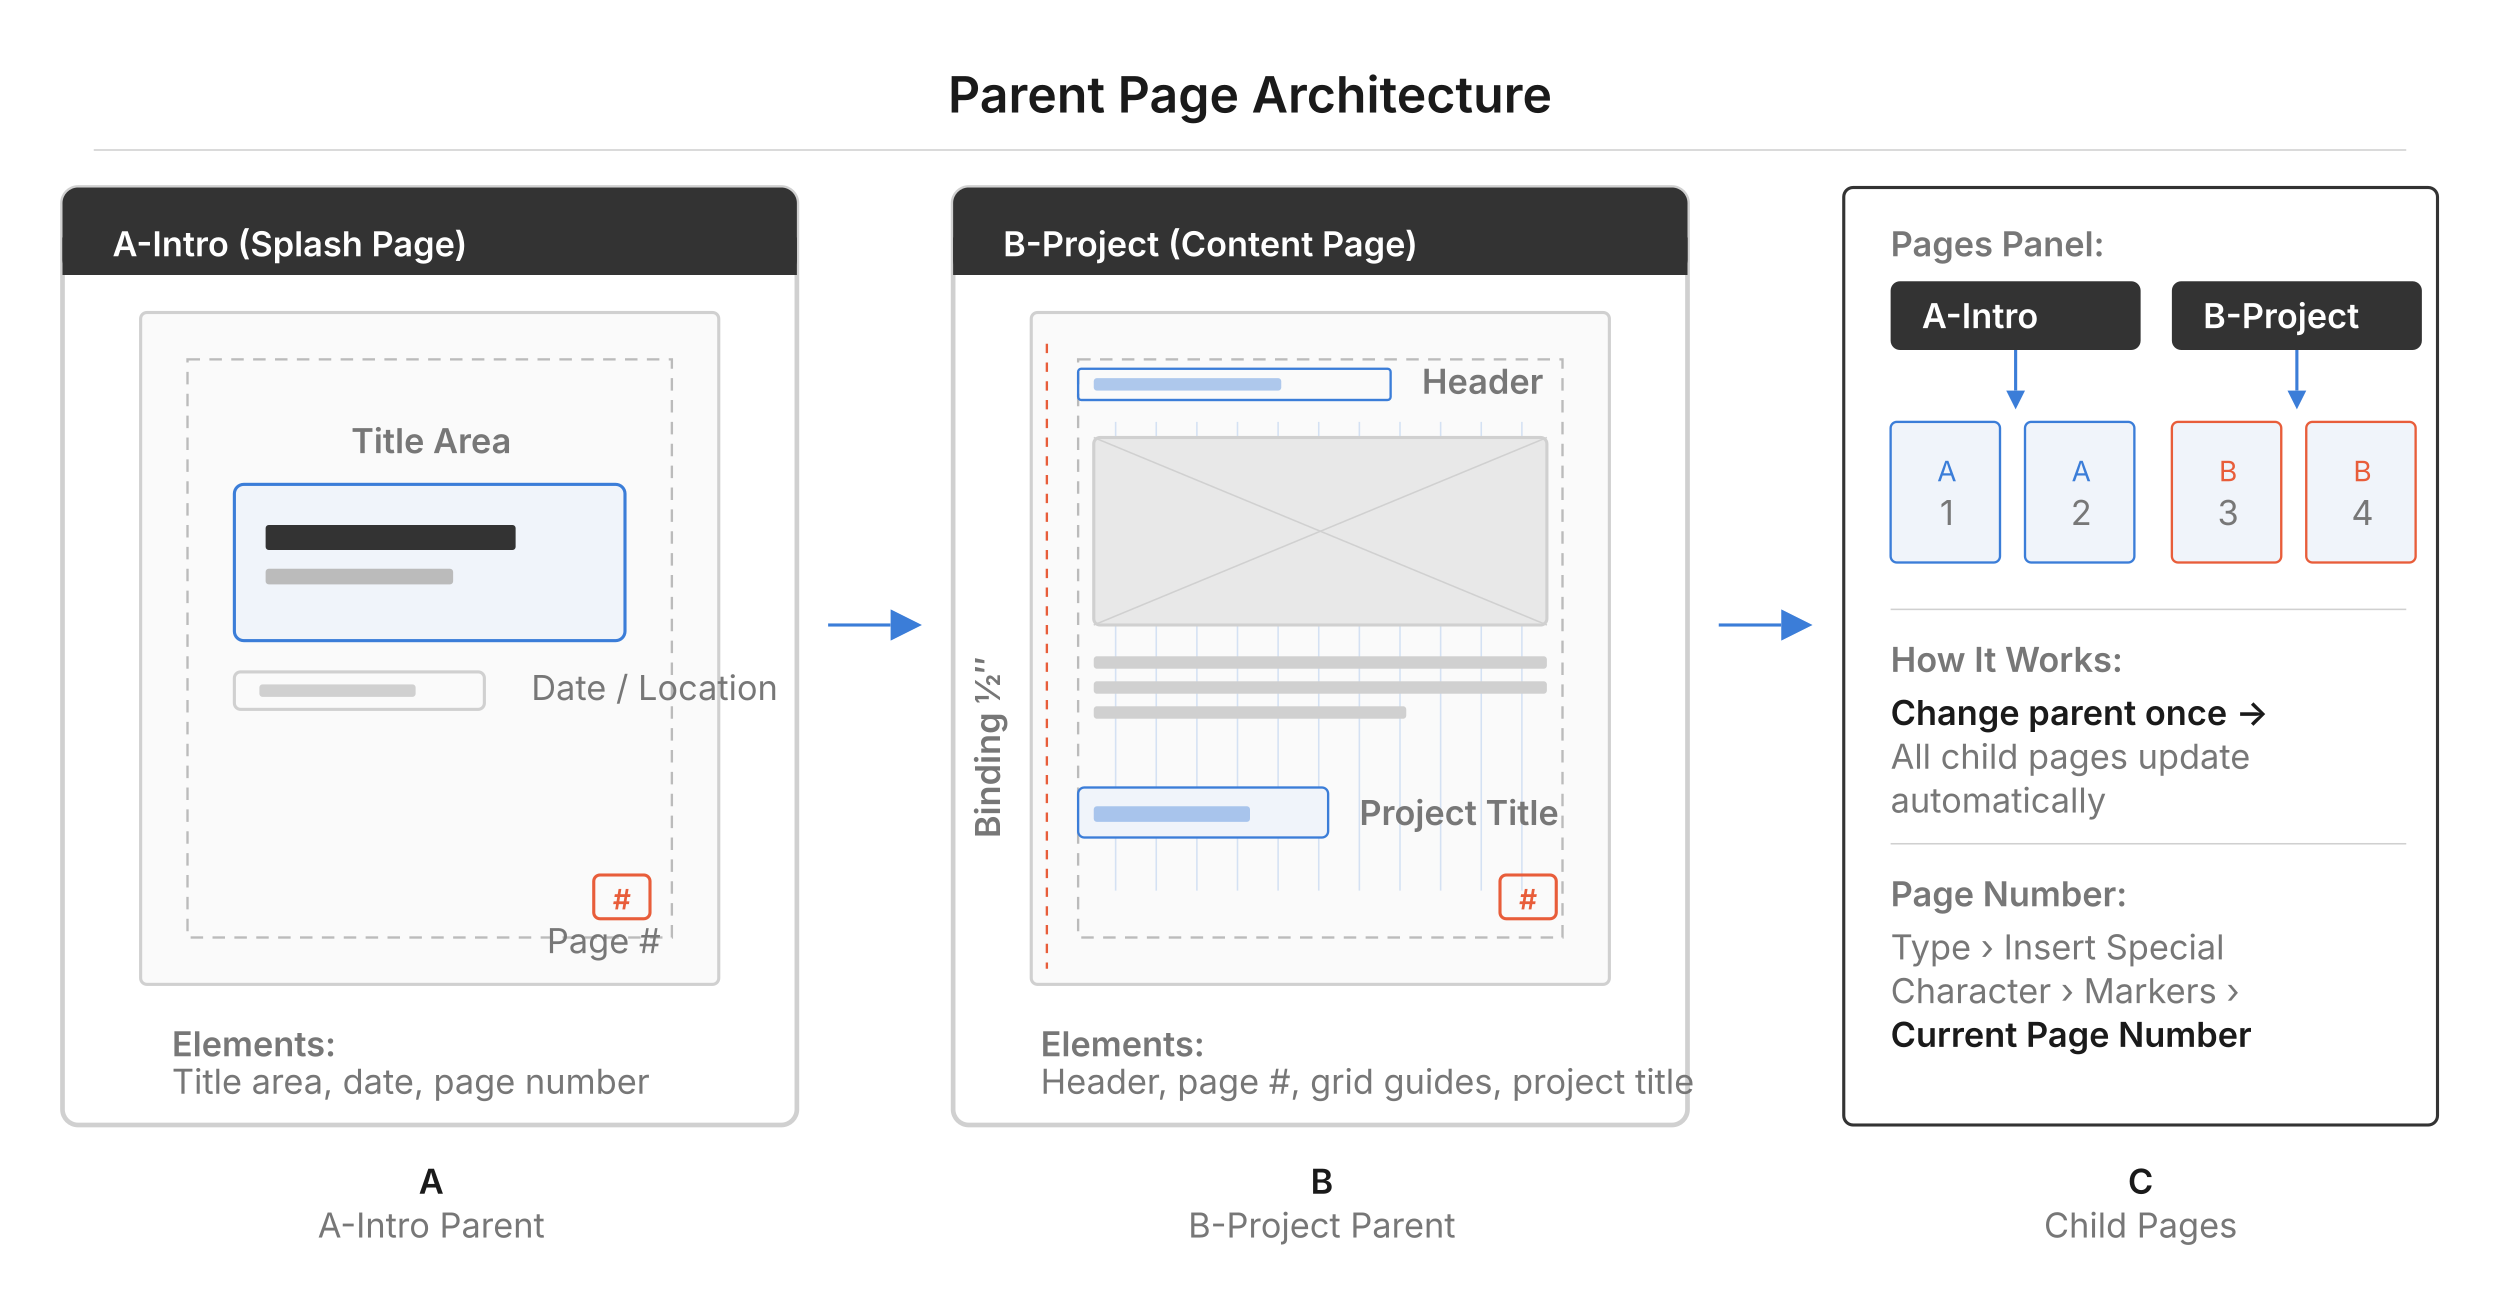
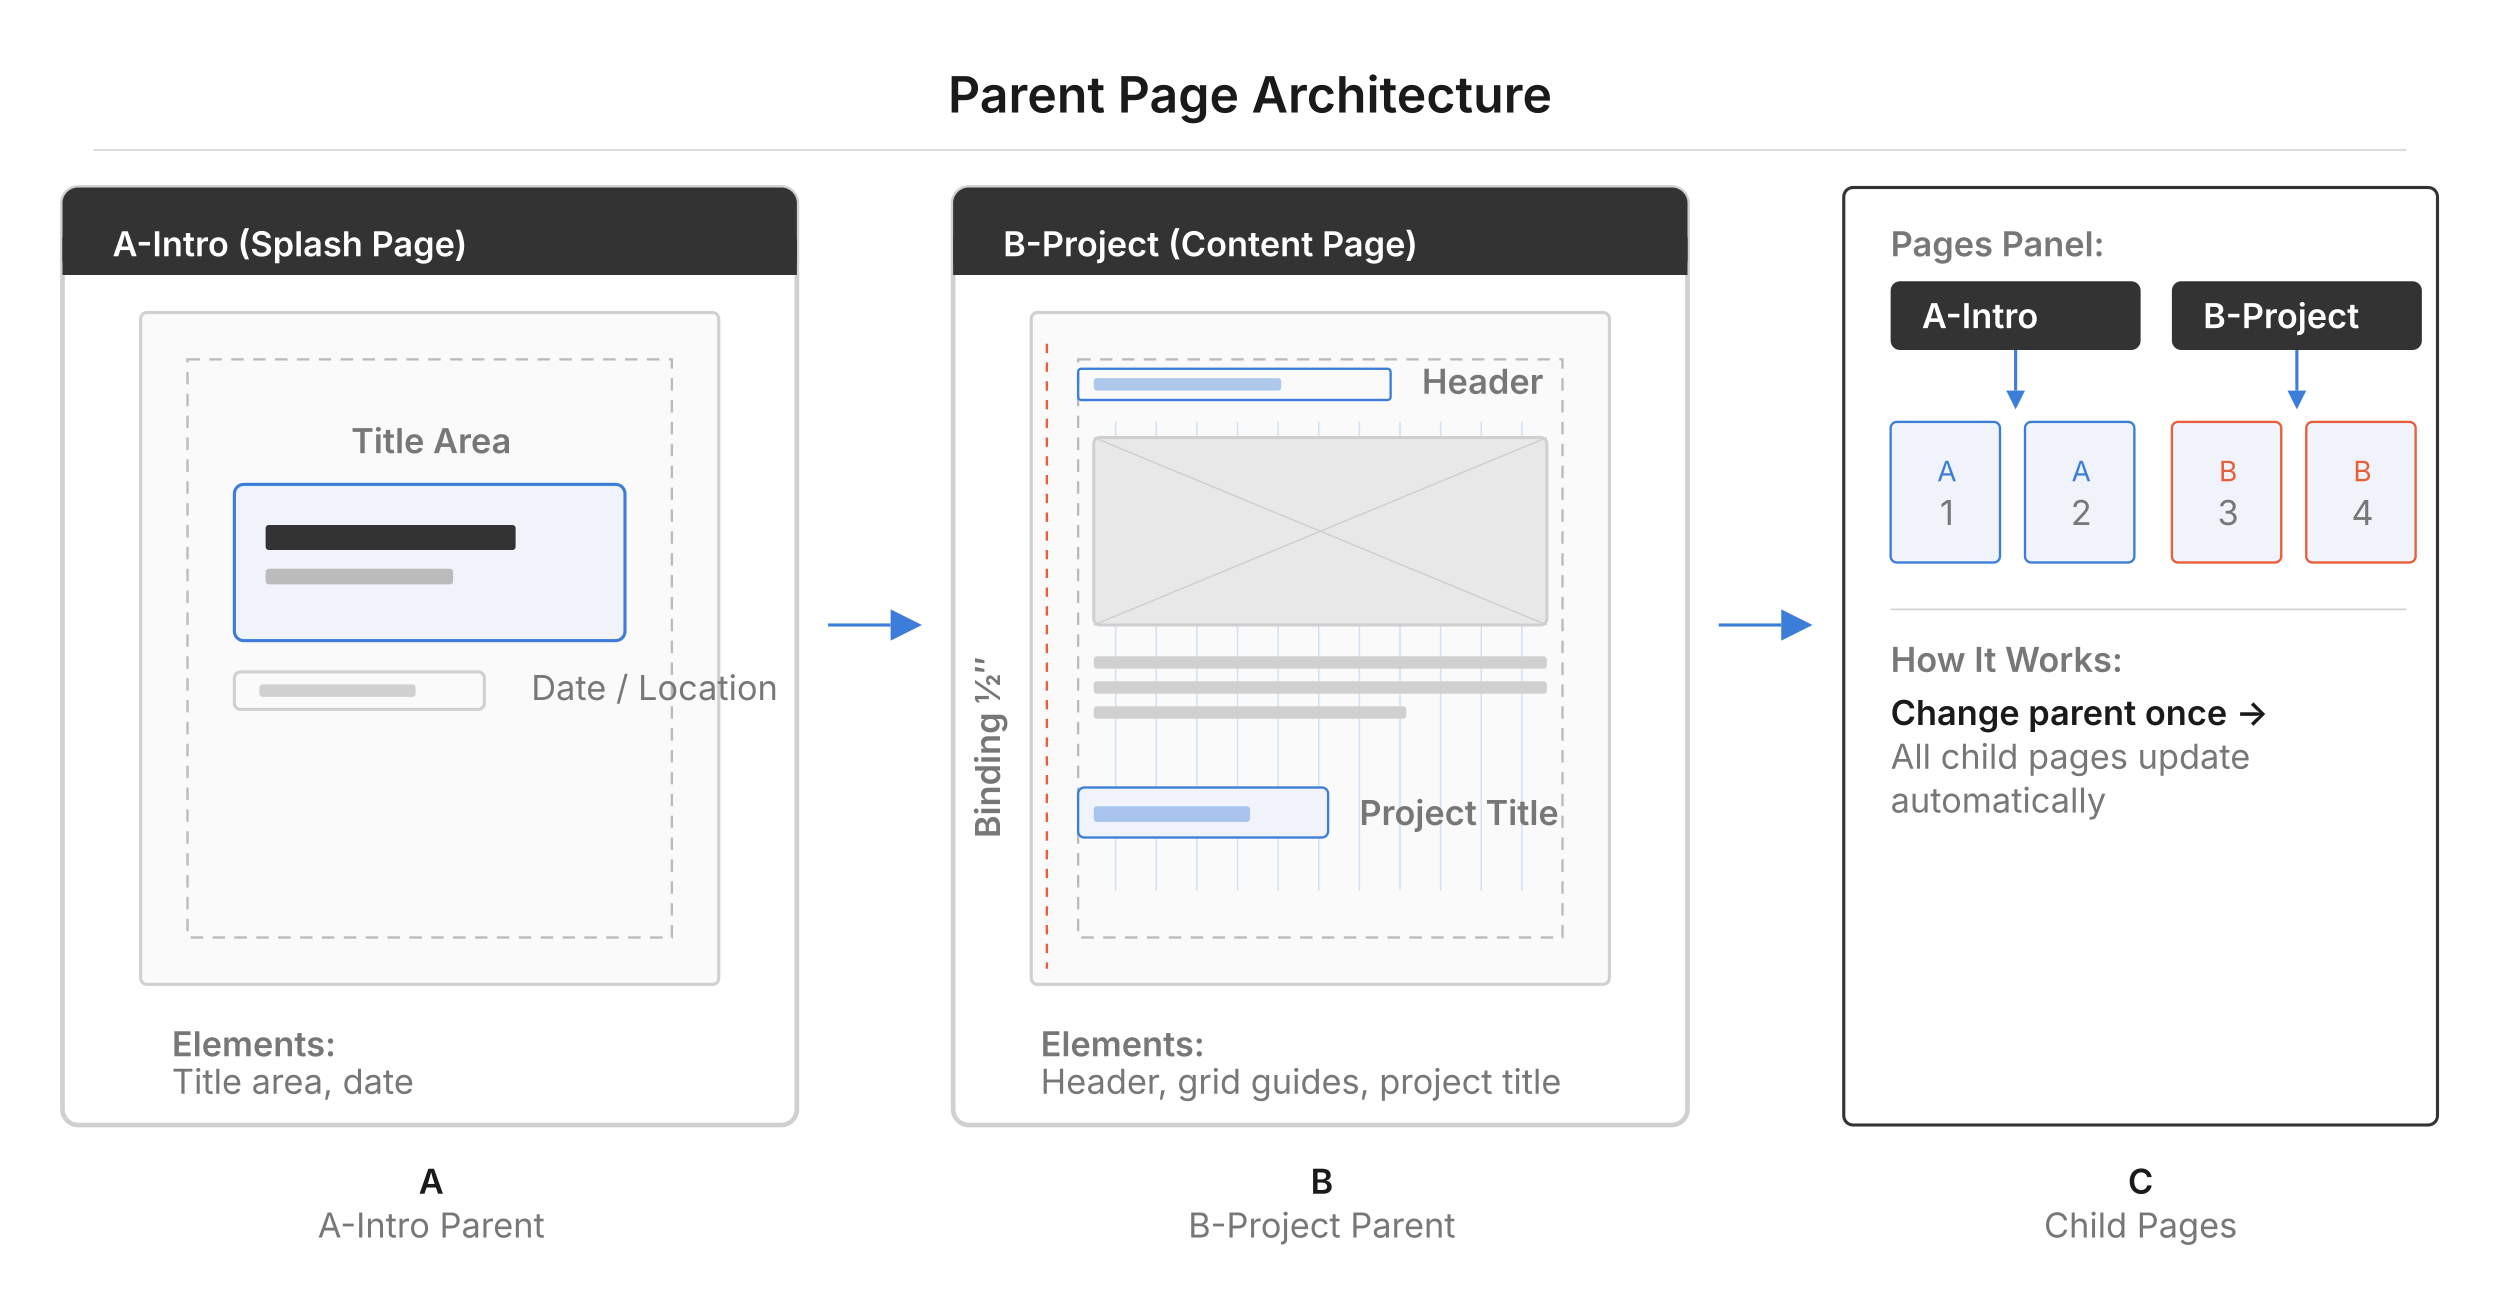
<svg xmlns="http://www.w3.org/2000/svg" viewBox="0 0 800 415" font-family="'Circular Std','Inter','Helvetica Neue',Arial,sans-serif">
  <defs>
    <style>
      text { fill: #333; }
      .label { font-size: 11px; fill: #777; }
      .label-bold { font-size: 11px; fill: #1A1A1A; font-weight: 600; }
      .title { font-size: 16px; fill: #1A1A1A; font-weight: 600; }
      .white-text { font-size: 11px; fill: #FFF; font-weight: 600; }
      .accent-blue { fill: #3B7DD8; }
      .accent-red { fill: #E85D3A; }
    </style>
  </defs>
  <rect width="2000" height="2000" fill="white" />
  <text x="400" y="36" text-anchor="middle" class="title">Parent Page Architecture</text>
  <line x1="30" y1="48" x2="770" y2="48" stroke="#D0D0D0" stroke-width="0.5" />
  <rect x="20" y="60" width="235" height="300" fill="white" stroke="#D0D0D0" stroke-width="1.5" rx="5" />
  <rect x="20" y="60" width="235" height="28" fill="#333" rx="5" />
  <rect x="20" y="76" width="235" height="12" fill="#333" />
  <text x="36" y="82" class="white-text">A-Intro (Splash Page)</text>
  <rect x="45" y="100" width="185" height="215" fill="#FAFAFA" stroke="#D0D0D0" rx="2" />
  <rect x="60" y="115" width="155" height="185" fill="none" stroke="#BBB" stroke-width="0.75" stroke-dasharray="4,3" />
  <rect x="75" y="155" width="125" height="50" fill="#F0F4FA" stroke="#3B7DD8" stroke-width="1" rx="3" />
  <rect x="85" y="168" width="80" height="8" fill="#333" rx="1" />
  <rect x="85" y="182" width="60" height="5" fill="#BBB" rx="1" />
  <text x="138" y="145" text-anchor="middle" class="label" fill="#3B7DD8" font-weight="600">Title Area</text>
  <rect x="75" y="215" width="80" height="12" fill="none" stroke="#D0D0D0" rx="2" />
  <rect x="83" y="219" width="50" height="4" fill="#D0D0D0" rx="1" />
  <text x="170" y="224" class="label" fill="#999">Date / Location</text>
-   <rect x="190" y="280" width="18" height="14" fill="none" stroke="#E85D3A" stroke-width="1" rx="2" />
-   <text x="199" y="291" text-anchor="middle" style="font-size:9px;fill:#E85D3A;font-weight:600;">#</text>
-   <text x="175" y="305" class="label" fill="#E85D3A">Page #</text>
  <text x="55" y="338" class="label" fill="#E85D3A" font-weight="600">Elements:</text>
-   <text x="55" y="350" class="label">Title area, date, page number</text>
+   <text x="55" y="350" class="label">Title area, date</text>
  <text x="138" y="382" text-anchor="middle" class="label-bold">A</text>
  <text x="138" y="396" text-anchor="middle" class="label">A-Intro Parent</text>
  <line x1="265" y1="200" x2="285" y2="200" stroke="#3B7DD8" stroke-width="1" />
  <polygon points="285,195 295,200 285,205" fill="#3B7DD8" />
  <rect x="305" y="60" width="235" height="300" fill="white" stroke="#D0D0D0" stroke-width="1.5" rx="5" />
  <rect x="305" y="60" width="235" height="28" fill="#333" rx="5" />
  <rect x="305" y="76" width="235" height="12" fill="#333" />
  <text x="321" y="82" class="white-text">B-Project (Content Page)</text>
  <rect x="330" y="100" width="185" height="215" fill="#FAFAFA" stroke="#D0D0D0" rx="2" />
  <rect x="345" y="115" width="155" height="185" fill="none" stroke="#BBB" stroke-width="0.75" stroke-dasharray="4,3" />
  <rect x="345" y="118" width="100" height="10" fill="none" stroke="#3B7DD8" stroke-width="0.75" rx="1" />
  <rect x="350" y="121" width="60" height="4" fill="#3B7DD8" opacity="0.4" rx="1" />
  <text x="455" y="126" class="label" fill="#3B7DD8" font-weight="600">Header</text>
  <g opacity="0.2">
    <line x1="357" y1="135" x2="357" y2="285" stroke="#3B7DD8" stroke-width="0.5" />
    <line x1="370" y1="135" x2="370" y2="285" stroke="#3B7DD8" stroke-width="0.5" />
    <line x1="383" y1="135" x2="383" y2="285" stroke="#3B7DD8" stroke-width="0.5" />
    <line x1="396" y1="135" x2="396" y2="285" stroke="#3B7DD8" stroke-width="0.5" />
    <line x1="409" y1="135" x2="409" y2="285" stroke="#3B7DD8" stroke-width="0.5" />
    <line x1="422" y1="135" x2="422" y2="285" stroke="#3B7DD8" stroke-width="0.5" />
    <line x1="435" y1="135" x2="435" y2="285" stroke="#3B7DD8" stroke-width="0.5" />
    <line x1="448" y1="135" x2="448" y2="285" stroke="#3B7DD8" stroke-width="0.5" />
    <line x1="461" y1="135" x2="461" y2="285" stroke="#3B7DD8" stroke-width="0.5" />
    <line x1="474" y1="135" x2="474" y2="285" stroke="#3B7DD8" stroke-width="0.5" />
    <line x1="487" y1="135" x2="487" y2="285" stroke="#3B7DD8" stroke-width="0.5" />
  </g>
  <rect x="350" y="140" width="145" height="60" fill="#E8E8E8" stroke="#D0D0D0" rx="2" />
  <line x1="350" y1="140" x2="495" y2="200" stroke="#D0D0D0" stroke-width="0.5" />
  <line x1="495" y1="140" x2="350" y2="200" stroke="#D0D0D0" stroke-width="0.5" />
  <rect x="350" y="210" width="145" height="4" fill="#D0D0D0" rx="1" />
  <rect x="350" y="218" width="145" height="4" fill="#D0D0D0" rx="1" />
  <rect x="350" y="226" width="100" height="4" fill="#D0D0D0" rx="1" />
  <rect x="345" y="252" width="80" height="16" fill="#F0F4FA" stroke="#3B7DD8" stroke-width="0.75" rx="2" />
  <rect x="350" y="258" width="50" height="5" fill="#3B7DD8" opacity="0.4" rx="1" />
  <text x="435" y="264" class="label" fill="#3B7DD8" font-weight="600">Project Title</text>
-   <rect x="480" y="280" width="18" height="14" fill="none" stroke="#E85D3A" stroke-width="1" rx="2" />
-   <text x="489" y="291" text-anchor="middle" style="font-size:9px;fill:#E85D3A;font-weight:600;">#</text>
  <line x1="335" y1="110" x2="335" y2="310" stroke="#E85D3A" stroke-width="0.75" stroke-dasharray="3,3" />
  <text x="320" y="210" class="label" fill="#E85D3A" font-weight="600" text-anchor="end" transform="rotate(-90,320,210)">Binding ½″</text>
  <text x="333" y="338" class="label" fill="#E85D3A" font-weight="600">Elements:</text>
-   <text x="333" y="350" class="label">Header, page #, grid guides, project title</text>
+   <text x="333" y="350" class="label">Header, grid guides, project title</text>
  <text x="423" y="382" text-anchor="middle" class="label-bold">B</text>
  <text x="423" y="396" text-anchor="middle" class="label">B-Project Parent</text>
  <line x1="550" y1="200" x2="570" y2="200" stroke="#3B7DD8" stroke-width="1" />
  <polygon points="570,195 580,200 570,205" fill="#3B7DD8" />
  <rect x="590" y="60" width="190" height="300" fill="white" stroke="#333" stroke-width="1" rx="3" />
  <text x="605" y="82" class="label" fill="#E85D3A" font-weight="600">Pages Panel:</text>
  <rect x="605" y="90" width="80" height="22" fill="#333" rx="3" />
  <text x="615" y="105" class="white-text">A-Intro</text>
  <rect x="695" y="90" width="80" height="22" fill="#333" rx="3" />
  <text x="705" y="105" class="white-text">B-Project</text>
  <line x1="645" y1="112" x2="645" y2="125" stroke="#3B7DD8" stroke-width="1" />
  <polygon points="642,125 648,125 645,131" fill="#3B7DD8" />
  <line x1="735" y1="112" x2="735" y2="125" stroke="#3B7DD8" stroke-width="1" />
  <polygon points="732,125 738,125 735,131" fill="#3B7DD8" />
  <rect x="605" y="135" width="35" height="45" fill="#F0F4FA" stroke="#3B7DD8" stroke-width="0.75" rx="2" />
  <text x="623" y="154" text-anchor="middle" style="font-size:9px;fill:#3B7DD8;">A</text>
  <text x="623" y="168" text-anchor="middle" class="label">1</text>
  <rect x="648" y="135" width="35" height="45" fill="#F0F4FA" stroke="#3B7DD8" stroke-width="0.75" rx="2" />
  <text x="666" y="154" text-anchor="middle" style="font-size:9px;fill:#3B7DD8;">A</text>
  <text x="666" y="168" text-anchor="middle" class="label">2</text>
  <rect x="695" y="135" width="35" height="45" fill="#F0F4FA" stroke="#E85D3A" stroke-width="0.75" rx="2" />
  <text x="713" y="154" text-anchor="middle" style="font-size:9px;fill:#E85D3A;">B</text>
  <text x="713" y="168" text-anchor="middle" class="label">3</text>
  <rect x="738" y="135" width="35" height="45" fill="#F0F4FA" stroke="#E85D3A" stroke-width="0.75" rx="2" />
  <text x="756" y="154" text-anchor="middle" style="font-size:9px;fill:#E85D3A;">B</text>
  <text x="756" y="168" text-anchor="middle" class="label">4</text>
  <line x1="605" y1="195" x2="770" y2="195" stroke="#D0D0D0" stroke-width="0.5" />
  <text x="605" y="215" class="label" fill="#E85D3A" font-weight="600">How It Works:</text>
  <text x="605" y="232" class="label-bold">Change parent once →</text>
  <text x="605" y="246" class="label">All child pages update</text>
  <text x="605" y="260" class="label">automatically</text>
-   <line x1="605" y1="270" x2="770" y2="270" stroke="#D0D0D0" stroke-width="0.5" />
-   <text x="605" y="290" class="label" fill="#E85D3A" font-weight="600">Page Number:</text>
-   <text x="605" y="307" class="label">Type › Insert Special</text>
-   <text x="605" y="321" class="label">Character › Markers ›</text>
-   <text x="605" y="335" class="label-bold">Current Page Number</text>
  <text x="685" y="382" text-anchor="middle" class="label-bold">C</text>
  <text x="685" y="396" text-anchor="middle" class="label">Child Pages</text>
</svg>
